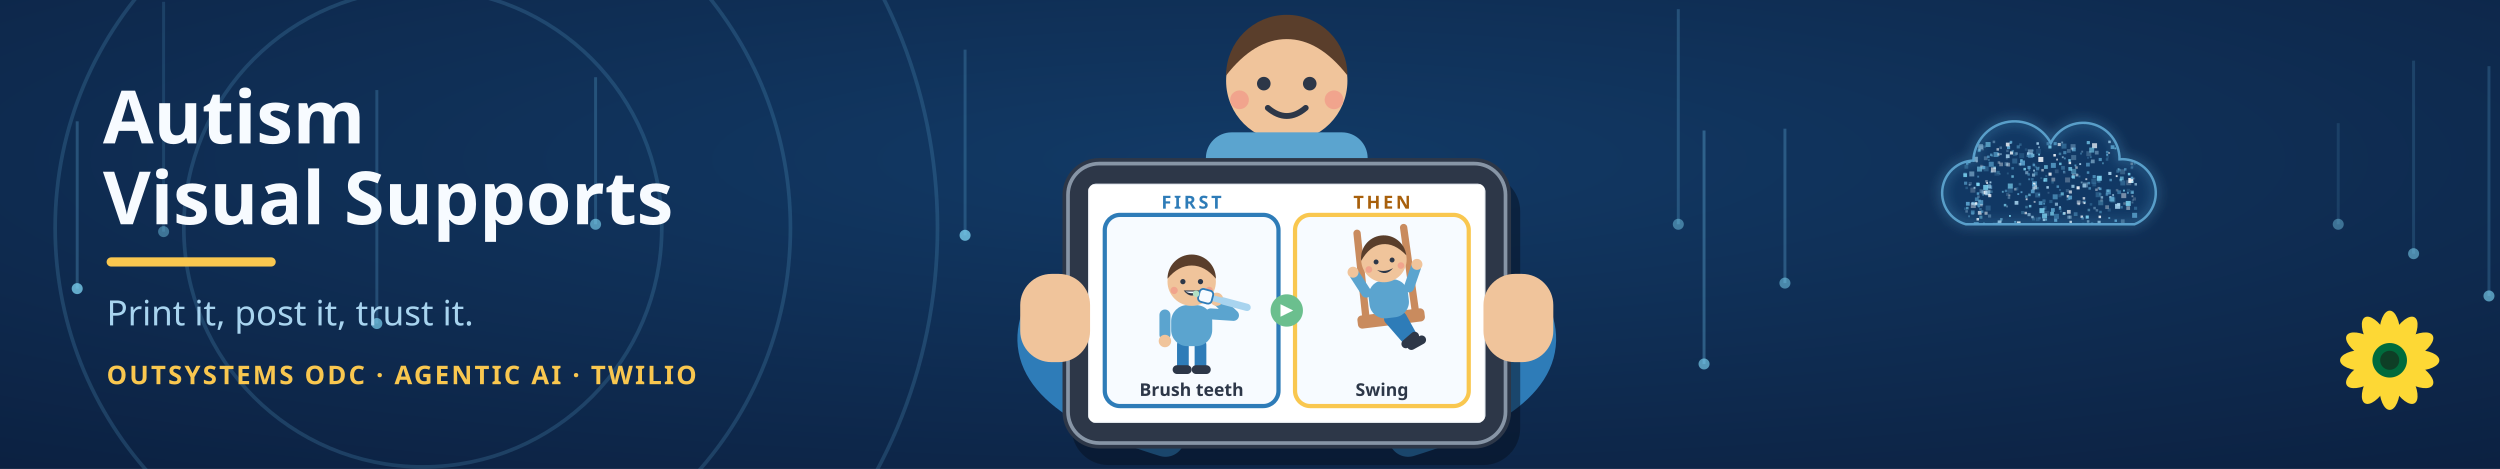
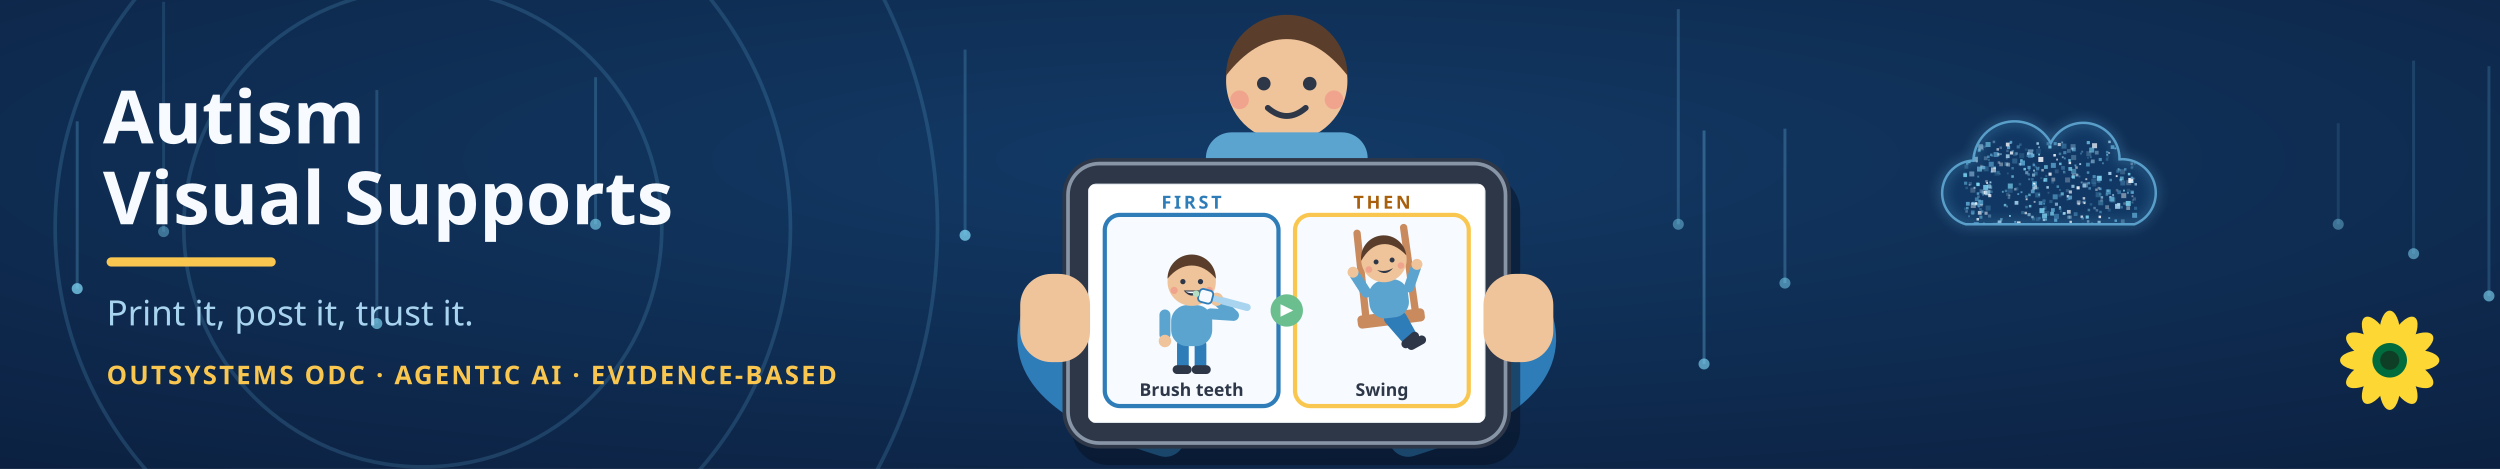
<svg xmlns="http://www.w3.org/2000/svg" width="1360" height="255" viewBox="0 0 1360 255">
  <rect width="1360" height="255" fill="#0B1E3D" />
  <defs>
    <radialGradient id="bcover-banner-cloud-smallsky" cx="50%" cy="34%" r="92%">
      <stop offset="0%" stop-color="#123A66" />
      <stop offset="100%" stop-color="#0B1E3D" />
    </radialGradient>
  </defs>
  <rect width="1360" height="255" fill="url(#bcover-banner-cloud-smallsky)" />
  <g opacity=".22" fill="none" stroke="#5BA4CF" stroke-width="2">
    <circle cx="230" cy="124" r="130" />
    <circle cx="230" cy="124" r="200" />
    <circle cx="230" cy="124" r="280" />
  </g>
  <g>
    <line x1="324" y1="42" x2="324" y2="122" stroke="#5BA4CF" stroke-width="1.6" opacity="0.29" />
    <circle cx="324" cy="122" r="3" fill="#7FD7F5" opacity="0.61" />
    <line x1="89" y1="1" x2="89" y2="126" stroke="#5BA4CF" stroke-width="1.6" opacity="0.19" />
    <circle cx="89" cy="126" r="3" fill="#7FD7F5" opacity="0.42" />
    <line x1="1354" y1="36" x2="1354" y2="161" stroke="#5BA4CF" stroke-width="1.6" opacity="0.25" />
    <circle cx="1354" cy="161" r="3" fill="#7FD7F5" opacity="0.62" />
    <line x1="205" y1="49" x2="205" y2="176" stroke="#5BA4CF" stroke-width="1.6" opacity="0.27" />
    <circle cx="205" cy="176" r="3" fill="#7FD7F5" opacity="0.67" />
    <line x1="913" y1="5" x2="913" y2="122" stroke="#5BA4CF" stroke-width="1.6" opacity="0.29" />
    <circle cx="913" cy="122" r="3" fill="#7FD7F5" opacity="0.45" />
    <line x1="42" y1="66" x2="42" y2="157" stroke="#5BA4CF" stroke-width="1.6" opacity="0.32" />
    <circle cx="42" cy="157" r="3" fill="#7FD7F5" opacity="0.74" />
    <line x1="971" y1="70" x2="971" y2="154" stroke="#5BA4CF" stroke-width="1.6" opacity="0.34" />
    <circle cx="971" cy="154" r="3" fill="#7FD7F5" opacity="0.52" />
    <line x1="1272" y1="67" x2="1272" y2="122" stroke="#5BA4CF" stroke-width="1.6" opacity="0.16" />
    <circle cx="1272" cy="122" r="3" fill="#7FD7F5" opacity="0.41" />
    <line x1="1313" y1="33" x2="1313" y2="138" stroke="#5BA4CF" stroke-width="1.6" opacity="0.20" />
    <circle cx="1313" cy="138" r="3" fill="#7FD7F5" opacity="0.55" />
    <line x1="525" y1="27" x2="525" y2="128" stroke="#5BA4CF" stroke-width="1.6" opacity="0.28" />
    <circle cx="525" cy="128" r="3" fill="#7FD7F5" opacity="0.75" />
    <line x1="927" y1="71" x2="927" y2="198" stroke="#5BA4CF" stroke-width="1.6" opacity="0.40" />
    <circle cx="927" cy="198" r="3" fill="#7FD7F5" opacity="0.64" />
  </g>
  <g transform="translate(1049,54) scale(0.34)">
    <g>
      <defs>
        <clipPath id="cloudclip">
          <path d="M60 200 A52 52 0 0 1 72 98 A66 66 0 0 1 196 70 A58 58 0 0 1 306 96 A54 54 0 0 1 330 200 Z" />
        </clipPath>
        <filter id="cloudglow" x="-30%" y="-30%" width="160%" height="160%">
          <feGaussianBlur stdDeviation="9" result="b" />
          <feMerge>
            <feMergeNode in="b" />
            <feMergeNode in="SourceGraphic" />
          </feMerge>
        </filter>
      </defs>
      <g clip-path="url(#cloudclip)">
        <path d="M60 200 A52 52 0 0 1 72 98 A66 66 0 0 1 196 70 A58 58 0 0 1 306 96 A54 54 0 0 1 330 200 Z" fill="#123A66" opacity=".85" />
        <rect x="145.4" y="86.2" width="8" height="8" fill="#5BA4CF" opacity="0.22" />
        <rect x="82.0" y="144.1" width="6" height="6" fill="#A8D4EF" opacity="0.34" />
        <rect x="175.7" y="75.4" width="3" height="3" fill="#A8D4EF" opacity="0.59" />
        <rect x="284.2" y="82.6" width="4" height="4" fill="#5BA4CF" opacity="0.65" />
        <rect x="317.6" y="143.3" width="5" height="5" fill="#5BA4CF" opacity="0.22" />
        <rect x="68.9" y="181.0" width="4" height="4" fill="#5BA4CF" opacity="0.49" />
        <rect x="88.5" y="107.3" width="8" height="8" fill="#5BA4CF" opacity="0.31" />
        <rect x="213.7" y="91.2" width="3" height="3" fill="#A8D4EF" opacity="0.59" />
        <rect x="211.8" y="148.9" width="5" height="5" fill="#7FD7F5" opacity="0.68" />
        <rect x="270.5" y="128.4" width="5" height="5" fill="#5BA4CF" opacity="0.45" />
        <rect x="275.2" y="159.7" width="4" height="4" fill="#F7FBFF" opacity="0.24" />
        <rect x="201.0" y="183.3" width="8" height="8" fill="#5BA4CF" opacity="0.51" />
        <rect x="326.5" y="81.8" width="5" height="5" fill="#F7FBFF" opacity="0.3" />
        <rect x="97.9" y="131.5" width="3" height="3" fill="#A8D4EF" opacity="0.89" />
        <rect x="267.0" y="142.8" width="4" height="4" fill="#F7FBFF" opacity="0.43" />
        <rect x="220.0" y="143.7" width="5" height="5" fill="#A8D4EF" opacity="0.23" />
        <rect x="316.7" y="129.5" width="8" height="8" fill="#F7FBFF" opacity="0.23" />
        <rect x="234.6" y="199.1" width="5" height="5" fill="#7FD7F5" opacity="0.39" />
        <rect x="300.8" y="112.5" width="5" height="5" fill="#5BA4CF" opacity="0.44" />
        <rect x="88.3" y="73.9" width="4" height="4" fill="#5BA4CF" opacity="0.28" />
        <rect x="165.8" y="188.9" width="5" height="5" fill="#7FD7F5" opacity="0.24" />
        <rect x="166.9" y="103.2" width="4" height="4" fill="#5BA4CF" opacity="0.79" />
        <rect x="132.8" y="121.6" width="4" height="4" fill="#7FD7F5" opacity="0.69" />
        <rect x="320.3" y="86.2" width="4" height="4" fill="#5BA4CF" opacity="0.29" />
        <rect x="59.3" y="177.4" width="4" height="4" fill="#A8D4EF" opacity="0.37" />
        <rect x="96.2" y="137.6" width="6" height="6" fill="#5BA4CF" opacity="0.6" />
        <rect x="246.6" y="135.1" width="6" height="6" fill="#A8D4EF" opacity="0.66" />
        <rect x="182.0" y="182.7" width="8" height="8" fill="#7FD7F5" opacity="0.77" />
        <rect x="165.9" y="118.8" width="5" height="5" fill="#A8D4EF" opacity="0.65" />
        <rect x="108.6" y="197.9" width="5" height="5" fill="#F7FBFF" opacity="0.3" />
        <rect x="221.8" y="79.7" width="6" height="6" fill="#A8D4EF" opacity="0.29" />
        <rect x="317.9" y="148.2" width="3" height="3" fill="#5BA4CF" opacity="0.83" />
        <rect x="159.8" y="151.0" width="4" height="4" fill="#7FD7F5" opacity="0.63" />
        <rect x="89.9" y="179.8" width="5" height="5" fill="#F7FBFF" opacity="0.54" />
        <rect x="79.7" y="79.7" width="4" height="4" fill="#7FD7F5" opacity="0.73" />
        <rect x="284.8" y="87.6" width="3" height="3" fill="#5BA4CF" opacity="0.33" />
        <rect x="155.8" y="158.5" width="3" height="3" fill="#F7FBFF" opacity="0.74" />
        <rect x="326.1" y="181.7" width="8" height="8" fill="#5BA4CF" opacity="0.81" />
        <rect x="157.2" y="88.4" width="4" height="4" fill="#5BA4CF" opacity="0.57" />
        <rect x="147.0" y="95.9" width="4" height="4" fill="#7FD7F5" opacity="0.78" />
        <rect x="260.2" y="96.4" width="6" height="6" fill="#A8D4EF" opacity="0.54" />
        <rect x="329.1" y="171.9" width="5" height="5" fill="#5BA4CF" opacity="0.37" />
        <rect x="320.0" y="125.9" width="8" height="8" fill="#F7FBFF" opacity="0.91" />
        <rect x="78.2" y="79.7" width="5" height="5" fill="#5BA4CF" opacity="0.33" />
        <rect x="189.2" y="198.0" width="6" height="6" fill="#7FD7F5" opacity="0.8" />
        <rect x="306.9" y="112.1" width="8" height="8" fill="#A8D4EF" opacity="0.24" />
        <rect x="307.1" y="170.8" width="4" height="4" fill="#5BA4CF" opacity="0.53" />
        <rect x="175.8" y="151.2" width="3" height="3" fill="#7FD7F5" opacity="0.77" />
        <rect x="183.8" y="165.6" width="3" height="3" fill="#5BA4CF" opacity="0.72" />
        <rect x="330.1" y="69.7" width="6" height="6" fill="#5BA4CF" opacity="0.85" />
        <rect x="224.8" y="145.8" width="5" height="5" fill="#F7FBFF" opacity="0.67" />
        <rect x="99.0" y="139.5" width="3" height="3" fill="#A8D4EF" opacity="0.19" />
        <rect x="201.3" y="191.1" width="5" height="5" fill="#5BA4CF" opacity="0.91" />
        <rect x="284.0" y="94.3" width="4" height="4" fill="#5BA4CF" opacity="0.34" />
        <rect x="122.4" y="144.6" width="4" height="4" fill="#5BA4CF" opacity="0.58" />
        <rect x="72.8" y="165.1" width="5" height="5" fill="#5BA4CF" opacity="0.67" />
        <rect x="172.1" y="189.0" width="6" height="6" fill="#5BA4CF" opacity="0.28" />
        <rect x="200.5" y="68.5" width="5" height="5" fill="#5BA4CF" opacity="0.75" />
        <rect x="57.1" y="173.1" width="4" height="4" fill="#5BA4CF" opacity="0.28" />
        <rect x="256.2" y="140.6" width="4" height="4" fill="#5BA4CF" opacity="0.68" />
        <rect x="209.3" y="171.1" width="3" height="3" fill="#A8D4EF" opacity="0.83" />
        <rect x="124.6" y="103.1" width="3" height="3" fill="#5BA4CF" opacity="0.56" />
        <rect x="63.7" y="185.8" width="3" height="3" fill="#5BA4CF" opacity="0.51" />
        <rect x="324.6" y="147.2" width="4" height="4" fill="#7FD7F5" opacity="0.69" />
        <rect x="196.3" y="174.2" width="6" height="6" fill="#5BA4CF" opacity="0.88" />
        <rect x="297.9" y="192.3" width="4" height="4" fill="#5BA4CF" opacity="0.86" />
        <rect x="287.8" y="84.4" width="3" height="3" fill="#F7FBFF" opacity="0.47" />
        <rect x="76.0" y="98.2" width="3" height="3" fill="#F7FBFF" opacity="0.34" />
        <rect x="272.4" y="186.2" width="4" height="4" fill="#F7FBFF" opacity="0.88" />
        <rect x="95.5" y="184.3" width="5" height="5" fill="#A8D4EF" opacity="0.34" />
        <rect x="165.9" y="131.3" width="8" height="8" fill="#5BA4CF" opacity="0.8" />
        <rect x="250.9" y="199.2" width="5" height="5" fill="#5BA4CF" opacity="0.43" />
        <rect x="154.4" y="78.4" width="4" height="4" fill="#5BA4CF" opacity="0.19" />
        <rect x="182.6" y="160.2" width="5" height="5" fill="#5BA4CF" opacity="0.43" />
        <rect x="137.5" y="194.7" width="3" height="3" fill="#5BA4CF" opacity="0.91" />
        <rect x="324.2" y="80.0" width="4" height="4" fill="#5BA4CF" opacity="0.38" />
        <rect x="130.6" y="83.4" width="5" height="5" fill="#F7FBFF" opacity="0.81" />
        <rect x="168.0" y="137.9" width="6" height="6" fill="#F7FBFF" opacity="0.6" />
        <rect x="80.7" y="73.7" width="8" height="8" fill="#A8D4EF" opacity="0.32" />
        <rect x="130.2" y="68.3" width="3" height="3" fill="#A8D4EF" opacity="0.77" />
        <rect x="223.9" y="95.8" width="4" height="4" fill="#7FD7F5" opacity="0.82" />
        <rect x="59.2" y="199.2" width="5" height="5" fill="#F7FBFF" opacity="0.87" />
        <rect x="227.6" y="71.8" width="8" height="8" fill="#A8D4EF" opacity="0.36" />
        <rect x="323.5" y="101.1" width="4" height="4" fill="#F7FBFF" opacity="0.33" />
        <rect x="229.5" y="137.2" width="4" height="4" fill="#5BA4CF" opacity="0.39" />
        <rect x="241.5" y="102.2" width="3" height="3" fill="#A8D4EF" opacity="0.92" />
        <rect x="60.2" y="164.2" width="6" height="6" fill="#5BA4CF" opacity="0.9" />
        <rect x="187.0" y="191.2" width="3" height="3" fill="#7FD7F5" opacity="0.67" />
        <rect x="237.2" y="139.2" width="5" height="5" fill="#F7FBFF" opacity="0.9" />
        <rect x="245.8" y="197.6" width="4" height="4" fill="#5BA4CF" opacity="0.33" />
        <rect x="167.7" y="112.6" width="3" height="3" fill="#A8D4EF" opacity="0.8" />
        <rect x="75.5" y="165.3" width="4" height="4" fill="#A8D4EF" opacity="0.5" />
        <rect x="79.3" y="178.7" width="6" height="6" fill="#F7FBFF" opacity="0.68" />
        <rect x="221.3" y="158.8" width="3" height="3" fill="#5BA4CF" opacity="0.52" />
        <rect x="130.3" y="66.5" width="4" height="4" fill="#5BA4CF" opacity="0.89" />
        <rect x="145.3" y="70.6" width="4" height="4" fill="#5BA4CF" opacity="0.34" />
        <rect x="56.3" y="117.1" width="5" height="5" fill="#5BA4CF" opacity="0.39" />
        <rect x="124.5" y="170.0" width="3" height="3" fill="#A8D4EF" opacity="0.38" />
        <rect x="95.7" y="144.6" width="5" height="5" fill="#F7FBFF" opacity="0.2" />
        <rect x="229.8" y="77.3" width="6" height="6" fill="#5BA4CF" opacity="0.81" />
        <rect x="237.5" y="161.9" width="6" height="6" fill="#F7FBFF" opacity="0.47" />
        <rect x="254.9" y="132.2" width="4" height="4" fill="#5BA4CF" opacity="0.72" />
        <rect x="68.1" y="177.9" width="6" height="6" fill="#5BA4CF" opacity="0.64" />
        <rect x="94.4" y="136.2" width="6" height="6" fill="#A8D4EF" opacity="0.6" />
        <rect x="284.1" y="144.3" width="8" height="8" fill="#5BA4CF" opacity="0.69" />
        <rect x="79.5" y="71.6" width="8" height="8" fill="#A8D4EF" opacity="0.45" />
        <rect x="159.9" y="126.5" width="3" height="3" fill="#5BA4CF" opacity="0.64" />
        <rect x="243.9" y="131.6" width="3" height="3" fill="#A8D4EF" opacity="0.52" />
        <rect x="262.5" y="133.4" width="6" height="6" fill="#5BA4CF" opacity="0.25" />
        <rect x="74.2" y="164.7" width="4" height="4" fill="#F7FBFF" opacity="0.78" />
        <rect x="120.8" y="167.4" width="4" height="4" fill="#7FD7F5" opacity="0.73" />
        <rect x="192.3" y="117.3" width="5" height="5" fill="#F7FBFF" opacity="0.85" />
        <rect x="267.7" y="148.7" width="8" height="8" fill="#5BA4CF" opacity="0.33" />
        <rect x="96.7" y="100.0" width="8" height="8" fill="#5BA4CF" opacity="0.69" />
        <rect x="212.7" y="67.7" width="3" height="3" fill="#A8D4EF" opacity="0.54" />
        <rect x="247.0" y="156.5" width="4" height="4" fill="#F7FBFF" opacity="0.7" />
        <rect x="184.2" y="128.5" width="3" height="3" fill="#5BA4CF" opacity="0.92" />
        <rect x="111.0" y="197.1" width="5" height="5" fill="#7FD7F5" opacity="0.19" />
        <rect x="77.1" y="133.9" width="5" height="5" fill="#7FD7F5" opacity="0.92" />
        <rect x="113.9" y="192.7" width="4" height="4" fill="#A8D4EF" opacity="0.24" />
        <rect x="95.1" y="136.2" width="4" height="4" fill="#5BA4CF" opacity="0.28" />
        <rect x="133.2" y="81.1" width="4" height="4" fill="#7FD7F5" opacity="0.35" />
        <rect x="164.8" y="87.3" width="5" height="5" fill="#7FD7F5" opacity="0.68" />
        <rect x="139.3" y="84.9" width="4" height="4" fill="#A8D4EF" opacity="0.46" />
        <rect x="287.9" y="66.2" width="4" height="4" fill="#A8D4EF" opacity="0.8" />
        <rect x="315.4" y="92.2" width="3" height="3" fill="#F7FBFF" opacity="0.85" />
        <rect x="125.9" y="74.7" width="5" height="5" fill="#5BA4CF" opacity="0.92" />
        <rect x="77.1" y="190.0" width="4" height="4" fill="#F7FBFF" opacity="0.81" />
        <rect x="84.1" y="177.8" width="4" height="4" fill="#5BA4CF" opacity="0.65" />
        <rect x="124.8" y="101.6" width="6" height="6" fill="#F7FBFF" opacity="0.41" />
        <rect x="272.7" y="123.3" width="3" height="3" fill="#7FD7F5" opacity="0.78" />
        <rect x="308.1" y="192.1" width="6" height="6" fill="#A8D4EF" opacity="0.33" />
        <rect x="69.7" y="164.1" width="5" height="5" fill="#5BA4CF" opacity="0.64" />
        <rect x="233.9" y="104.4" width="3" height="3" fill="#5BA4CF" opacity="0.85" />
        <rect x="91.1" y="129.3" width="4" height="4" fill="#F7FBFF" opacity="0.39" />
        <rect x="260.0" y="196.8" width="4" height="4" fill="#5BA4CF" opacity="0.48" />
        <rect x="139.0" y="140.7" width="5" height="5" fill="#5BA4CF" opacity="0.27" />
        <rect x="76.7" y="133.1" width="5" height="5" fill="#7FD7F5" opacity="0.59" />
        <rect x="306.1" y="199.5" width="5" height="5" fill="#5BA4CF" opacity="0.5" />
        <rect x="109.1" y="78.2" width="4" height="4" fill="#F7FBFF" opacity="0.59" />
        <rect x="122.0" y="100.6" width="6" height="6" fill="#A8D4EF" opacity="0.33" />
        <rect x="262.9" y="121.3" width="5" height="5" fill="#5BA4CF" opacity="0.73" />
        <rect x="160.0" y="111.3" width="3" height="3" fill="#5BA4CF" opacity="0.55" />
        <rect x="323.1" y="82.9" width="6" height="6" fill="#5BA4CF" opacity="0.57" />
        <rect x="81.6" y="186.2" width="5" height="5" fill="#7FD7F5" opacity="0.48" />
        <rect x="175.2" y="107.8" width="3" height="3" fill="#7FD7F5" opacity="0.27" />
        <rect x="251.8" y="186.0" width="5" height="5" fill="#7FD7F5" opacity="0.9" />
        <rect x="56.0" y="118.5" width="6" height="6" fill="#7FD7F5" opacity="0.81" />
        <rect x="124.6" y="80.6" width="4" height="4" fill="#A8D4EF" opacity="0.29" />
        <rect x="315.9" y="162.7" width="8" height="8" fill="#7FD7F5" opacity="0.81" />
        <rect x="79.5" y="170.1" width="3" height="3" fill="#5BA4CF" opacity="0.76" />
        <rect x="213.1" y="71.0" width="8" height="8" fill="#5BA4CF" opacity="0.4" />
        <rect x="228.9" y="136.8" width="5" height="5" fill="#A8D4EF" opacity="0.7" />
        <rect x="83.4" y="106.2" width="6" height="6" fill="#F7FBFF" opacity="0.32" />
        <rect x="117.7" y="146.5" width="3" height="3" fill="#7FD7F5" opacity="0.58" />
        <rect x="132.9" y="108.4" width="4" height="4" fill="#5BA4CF" opacity="0.53" />
        <rect x="207.0" y="69.9" width="5" height="5" fill="#F7FBFF" opacity="0.7" />
        <rect x="71.3" y="92.0" width="8" height="8" fill="#A8D4EF" opacity="0.66" />
        <rect x="127.0" y="155.4" width="4" height="4" fill="#A8D4EF" opacity="0.35" />
        <rect x="248.0" y="162.3" width="4" height="4" fill="#5BA4CF" opacity="0.69" />
        <rect x="57.9" y="105.1" width="6" height="6" fill="#7FD7F5" opacity="0.23" />
        <rect x="323.7" y="107.8" width="4" height="4" fill="#5BA4CF" opacity="0.35" />
        <rect x="129.1" y="185.2" width="3" height="3" fill="#7FD7F5" opacity="0.88" />
        <rect x="224.4" y="186.1" width="5" height="5" fill="#A8D4EF" opacity="0.49" />
        <rect x="317.9" y="85.6" width="5" height="5" fill="#A8D4EF" opacity="0.22" />
        <rect x="324.9" y="85.0" width="3" height="3" fill="#5BA4CF" opacity="0.71" />
        <rect x="164.6" y="186.4" width="4" height="4" fill="#A8D4EF" opacity="0.72" />
        <rect x="313.1" y="110.1" width="4" height="4" fill="#5BA4CF" opacity="0.66" />
        <rect x="262.0" y="70.3" width="8" height="8" fill="#F7FBFF" opacity="0.72" />
        <rect x="327.9" y="125.3" width="3" height="3" fill="#F7FBFF" opacity="0.18" />
        <rect x="78.3" y="122.3" width="3" height="3" fill="#5BA4CF" opacity="0.6" />
        <rect x="160.9" y="169.0" width="4" height="4" fill="#7FD7F5" opacity="0.79" />
        <rect x="80.2" y="160.5" width="4" height="4" fill="#7FD7F5" opacity="0.46" />
        <rect x="109.3" y="114.8" width="5" height="5" fill="#7FD7F5" opacity="0.2" />
        <rect x="124.5" y="149.8" width="5" height="5" fill="#A8D4EF" opacity="0.21" />
        <rect x="184.1" y="173.6" width="3" height="3" fill="#A8D4EF" opacity="0.37" />
        <rect x="304.0" y="111.4" width="4" height="4" fill="#5BA4CF" opacity="0.43" />
        <rect x="68.0" y="166.0" width="8" height="8" fill="#F7FBFF" opacity="0.41" />
        <rect x="138.1" y="162.7" width="6" height="6" fill="#A8D4EF" opacity="0.86" />
        <rect x="62.7" y="97.3" width="5" height="5" fill="#7FD7F5" opacity="0.71" />
        <rect x="319.3" y="117.8" width="4" height="4" fill="#7FD7F5" opacity="0.86" />
        <rect x="92.6" y="132.5" width="3" height="3" fill="#F7FBFF" opacity="0.77" />
        <rect x="283.1" y="169.6" width="6" height="6" fill="#F7FBFF" opacity="0.35" />
        <rect x="183.2" y="171.0" width="6" height="6" fill="#5BA4CF" opacity="0.24" />
        <rect x="164.1" y="87.4" width="5" height="5" fill="#A8D4EF" opacity="0.23" />
        <rect x="188.9" y="139.0" width="4" height="4" fill="#A8D4EF" opacity="0.91" />
        <rect x="328.6" y="101.5" width="3" height="3" fill="#7FD7F5" opacity="0.33" />
        <rect x="193.6" y="161.1" width="5" height="5" fill="#5BA4CF" opacity="0.31" />
        <rect x="171.0" y="149.1" width="8" height="8" fill="#5BA4CF" opacity="0.35" />
        <rect x="289.8" y="155.0" width="3" height="3" fill="#F7FBFF" opacity="0.76" />
        <rect x="137.1" y="142.0" width="4" height="4" fill="#F7FBFF" opacity="0.37" />
        <rect x="111.0" y="99.2" width="4" height="4" fill="#F7FBFF" opacity="0.35" />
        <rect x="300.0" y="143.5" width="4" height="4" fill="#F7FBFF" opacity="0.23" />
        <rect x="329.9" y="134.0" width="4" height="4" fill="#A8D4EF" opacity="0.66" />
        <rect x="236.3" y="198.8" width="3" height="3" fill="#5BA4CF" opacity="0.18" />
        <rect x="288.0" y="188.5" width="3" height="3" fill="#5BA4CF" opacity="0.83" />
        <rect x="88.9" y="91.4" width="6" height="6" fill="#A8D4EF" opacity="0.32" />
        <rect x="158.7" y="182.1" width="5" height="5" fill="#A8D4EF" opacity="0.63" />
        <rect x="85.2" y="145.9" width="6" height="6" fill="#A8D4EF" opacity="0.44" />
        <rect x="157.8" y="84.9" width="4" height="4" fill="#A8D4EF" opacity="0.92" />
        <rect x="221.4" y="153.3" width="4" height="4" fill="#F7FBFF" opacity="0.78" />
        <rect x="168.9" y="115.8" width="6" height="6" fill="#5BA4CF" opacity="0.41" />
        <rect x="64.7" y="132.4" width="5" height="5" fill="#A8D4EF" opacity="0.23" />
        <rect x="275.7" y="155.0" width="4" height="4" fill="#A8D4EF" opacity="0.65" />
        <rect x="236.2" y="119.3" width="4" height="4" fill="#F7FBFF" opacity="0.48" />
        <rect x="240.3" y="122.0" width="3" height="3" fill="#5BA4CF" opacity="0.41" />
        <rect x="299.9" y="121.5" width="3" height="3" fill="#F7FBFF" opacity="0.82" />
        <rect x="233.9" y="118.4" width="5" height="5" fill="#A8D4EF" opacity="0.33" />
        <rect x="175.8" y="87.0" width="3" height="3" fill="#7FD7F5" opacity="0.79" />
        <rect x="215.5" y="114.9" width="4" height="4" fill="#A8D4EF" opacity="0.28" />
        <rect x="208.2" y="151.8" width="5" height="5" fill="#5BA4CF" opacity="0.25" />
        <rect x="311.9" y="164.8" width="4" height="4" fill="#F7FBFF" opacity="0.29" />
        <rect x="100.7" y="89.0" width="3" height="3" fill="#7FD7F5" opacity="0.26" />
        <rect x="264.0" y="172.1" width="4" height="4" fill="#A8D4EF" opacity="0.4" />
        <rect x="325.3" y="130.7" width="3" height="3" fill="#7FD7F5" opacity="0.63" />
        <rect x="79.8" y="161.4" width="8" height="8" fill="#5BA4CF" opacity="0.79" />
        <rect x="232.7" y="180.8" width="6" height="6" fill="#5BA4CF" opacity="0.48" />
        <rect x="284.9" y="90.5" width="4" height="4" fill="#5BA4CF" opacity="0.21" />
        <rect x="99.2" y="114.1" width="4" height="4" fill="#5BA4CF" opacity="0.36" />
        <rect x="67.3" y="141.4" width="8" height="8" fill="#F7FBFF" opacity="0.21" />
        <rect x="88.5" y="146.3" width="6" height="6" fill="#F7FBFF" opacity="0.81" />
        <rect x="235.1" y="107.3" width="4" height="4" fill="#F7FBFF" opacity="0.5" />
        <rect x="179.3" y="124.7" width="3" height="3" fill="#7FD7F5" opacity="0.18" />
        <rect x="184.4" y="125.9" width="6" height="6" fill="#7FD7F5" opacity="0.76" />
        <rect x="286.9" y="174.6" width="5" height="5" fill="#5BA4CF" opacity="0.26" />
        <rect x="155.0" y="115.0" width="5" height="5" fill="#A8D4EF" opacity="0.55" />
        <rect x="67.2" y="83.5" width="8" height="8" fill="#5BA4CF" opacity="0.41" />
        <rect x="78.1" y="166.8" width="5" height="5" fill="#5BA4CF" opacity="0.66" />
        <rect x="63.1" y="74.9" width="6" height="6" fill="#A8D4EF" opacity="0.72" />
        <rect x="109.5" y="197.6" width="5" height="5" fill="#5BA4CF" opacity="0.39" />
        <rect x="245.4" y="162.6" width="4" height="4" fill="#F7FBFF" opacity="0.23" />
        <rect x="224.5" y="99.8" width="4" height="4" fill="#F7FBFF" opacity="0.84" />
        <rect x="305.8" y="127.2" width="4" height="4" fill="#7FD7F5" opacity="0.55" />
        <rect x="113.5" y="101.2" width="6" height="6" fill="#F7FBFF" opacity="0.36" />
        <rect x="66.2" y="90.4" width="4" height="4" fill="#F7FBFF" opacity="0.65" />
        <rect x="243.6" y="186.0" width="4" height="4" fill="#F7FBFF" opacity="0.77" />
        <rect x="87.8" y="137.1" width="8" height="8" fill="#7FD7F5" opacity="0.82" />
        <rect x="209.2" y="143.7" width="3" height="3" fill="#5BA4CF" opacity="0.37" />
        <rect x="229.8" y="118.8" width="4" height="4" fill="#F7FBFF" opacity="0.38" />
        <rect x="215.4" y="114.3" width="3" height="3" fill="#5BA4CF" opacity="0.51" />
        <rect x="225.8" y="194.4" width="4" height="4" fill="#F7FBFF" opacity="0.79" />
        <rect x="141.6" y="195.4" width="6" height="6" fill="#F7FBFF" opacity="0.87" />
        <rect x="258.3" y="166.1" width="4" height="4" fill="#5BA4CF" opacity="0.29" />
        <rect x="228.7" y="122.0" width="4" height="4" fill="#5BA4CF" opacity="0.84" />
        <rect x="190.8" y="148.1" width="3" height="3" fill="#A8D4EF" opacity="0.2" />
        <rect x="212.5" y="106.7" width="6" height="6" fill="#5BA4CF" opacity="0.44" />
        <rect x="170.1" y="106.4" width="4" height="4" fill="#5BA4CF" opacity="0.33" />
        <rect x="284.7" y="87.3" width="3" height="3" fill="#5BA4CF" opacity="0.87" />
        <rect x="251.3" y="126.4" width="3" height="3" fill="#F7FBFF" opacity="0.65" />
        <rect x="166.9" y="101.4" width="3" height="3" fill="#5BA4CF" opacity="0.22" />
        <rect x="302.4" y="145.7" width="6" height="6" fill="#5BA4CF" opacity="0.51" />
        <rect x="258.5" y="99.3" width="3" height="3" fill="#5BA4CF" opacity="0.21" />
        <rect x="63.0" y="90.9" width="4" height="4" fill="#A8D4EF" opacity="0.22" />
        <rect x="59.4" y="139.8" width="4" height="4" fill="#5BA4CF" opacity="0.29" />
        <rect x="199.0" y="152.1" width="8" height="8" fill="#5BA4CF" opacity="0.65" />
        <rect x="104.2" y="107.5" width="4" height="4" fill="#7FD7F5" opacity="0.64" />
        <rect x="253.5" y="66.9" width="5" height="5" fill="#7FD7F5" opacity="0.73" />
        <rect x="78.2" y="153.8" width="4" height="4" fill="#A8D4EF" opacity="0.35" />
        <rect x="128.2" y="152.3" width="3" height="3" fill="#F7FBFF" opacity="0.43" />
        <rect x="252.4" y="101.6" width="6" height="6" fill="#5BA4CF" opacity="0.68" />
        <rect x="324.2" y="105.6" width="4" height="4" fill="#5BA4CF" opacity="0.24" />
        <rect x="60.2" y="100.9" width="4" height="4" fill="#5BA4CF" opacity="0.8" />
        <rect x="316.7" y="166.0" width="4" height="4" fill="#7FD7F5" opacity="0.32" />
        <rect x="146.7" y="98.0" width="8" height="8" fill="#5BA4CF" opacity="0.86" />
        <rect x="185.6" y="178.5" width="8" height="8" fill="#A8D4EF" opacity="0.18" />
        <rect x="176.7" y="163.1" width="6" height="6" fill="#5BA4CF" opacity="0.83" />
        <rect x="164.1" y="144.4" width="6" height="6" fill="#5BA4CF" opacity="0.85" />
        <rect x="65.1" y="81.0" width="6" height="6" fill="#F7FBFF" opacity="0.87" />
        <rect x="325.8" y="159.9" width="3" height="3" fill="#A8D4EF" opacity="0.21" />
        <rect x="248.4" y="164.7" width="3" height="3" fill="#F7FBFF" opacity="0.81" />
        <rect x="111.0" y="193.9" width="6" height="6" fill="#A8D4EF" opacity="0.84" />
        <rect x="298.8" y="167.3" width="8" height="8" fill="#A8D4EF" opacity="0.88" />
        <rect x="124.1" y="93.2" width="3" height="3" fill="#A8D4EF" opacity="0.21" />
        <rect x="283.7" y="150.6" width="4" height="4" fill="#5BA4CF" opacity="0.53" />
        <rect x="83.0" y="167.5" width="4" height="4" fill="#F7FBFF" opacity="0.4" />
        <rect x="173.0" y="68.8" width="4" height="4" fill="#A8D4EF" opacity="0.87" />
        <rect x="253.6" y="115.3" width="4" height="4" fill="#5BA4CF" opacity="0.75" />
        <rect x="195.0" y="180.1" width="6" height="6" fill="#7FD7F5" opacity="0.73" />
        <rect x="64.6" y="135.5" width="3" height="3" fill="#A8D4EF" opacity="0.44" />
        <rect x="204.5" y="95.0" width="3" height="3" fill="#F7FBFF" opacity="0.61" />
        <rect x="103.0" y="66.2" width="4" height="4" fill="#A8D4EF" opacity="0.39" />
        <rect x="57.2" y="131.8" width="5" height="5" fill="#5BA4CF" opacity="0.69" />
        <rect x="322.9" y="145.4" width="6" height="6" fill="#5BA4CF" opacity="0.37" />
        <rect x="134.3" y="94.8" width="8" height="8" fill="#5BA4CF" opacity="0.35" />
        <rect x="86.3" y="151.3" width="3" height="3" fill="#5BA4CF" opacity="0.54" />
        <rect x="273.2" y="150.1" width="4" height="4" fill="#7FD7F5" opacity="0.25" />
        <rect x="302.1" y="165.9" width="5" height="5" fill="#A8D4EF" opacity="0.84" />
        <rect x="158.7" y="106.6" width="5" height="5" fill="#5BA4CF" opacity="0.85" />
        <rect x="103.2" y="197.6" width="8" height="8" fill="#7FD7F5" opacity="0.35" />
        <rect x="91.0" y="145.6" width="8" height="8" fill="#A8D4EF" opacity="0.74" />
        <rect x="152.2" y="109.8" width="4" height="4" fill="#7FD7F5" opacity="0.82" />
        <rect x="238.7" y="165.4" width="4" height="4" fill="#F7FBFF" opacity="0.52" />
        <rect x="215.9" y="82.9" width="5" height="5" fill="#5BA4CF" opacity="0.66" />
        <rect x="196.1" y="101.8" width="8" height="8" fill="#5BA4CF" opacity="0.79" />
        <rect x="98.7" y="86.9" width="4" height="4" fill="#5BA4CF" opacity="0.72" />
        <rect x="200.1" y="87.6" width="4" height="4" fill="#F7FBFF" opacity="0.89" />
        <rect x="325.1" y="163.7" width="3" height="3" fill="#A8D4EF" opacity="0.3" />
        <rect x="109.9" y="86.2" width="4" height="4" fill="#F7FBFF" opacity="0.77" />
        <rect x="176.0" y="92.3" width="8" height="8" fill="#F7FBFF" opacity="0.85" />
        <rect x="113.0" y="118.0" width="3" height="3" fill="#7FD7F5" opacity="0.19" />
        <rect x="247.4" y="133.1" width="8" height="8" fill="#A8D4EF" opacity="0.4" />
        <rect x="95.1" y="146.9" width="5" height="5" fill="#5BA4CF" opacity="0.18" />
        <rect x="306.6" y="123.6" width="6" height="6" fill="#7FD7F5" opacity="0.61" />
        <rect x="289.5" y="155.5" width="8" height="8" fill="#5BA4CF" opacity="0.83" />
        <rect x="291.3" y="157.1" width="8" height="8" fill="#7FD7F5" opacity="0.27" />
        <rect x="142.4" y="150.2" width="3" height="3" fill="#5BA4CF" opacity="0.84" />
        <rect x="271.9" y="161.6" width="8" height="8" fill="#7FD7F5" opacity="0.3" />
        <rect x="189.2" y="68.6" width="5" height="5" fill="#5BA4CF" opacity="0.56" />
        <rect x="302.9" y="110.0" width="3" height="3" fill="#7FD7F5" opacity="0.47" />
        <rect x="306.7" y="80.3" width="4" height="4" fill="#5BA4CF" opacity="0.58" />
        <rect x="253.7" y="193.5" width="4" height="4" fill="#A8D4EF" opacity="0.56" />
        <rect x="289.8" y="127.2" width="4" height="4" fill="#5BA4CF" opacity="0.71" />
        <rect x="60.4" y="172.2" width="4" height="4" fill="#7FD7F5" opacity="0.57" />
        <rect x="260.8" y="127.2" width="8" height="8" fill="#5BA4CF" opacity="0.32" />
        <rect x="266.5" y="82.4" width="6" height="6" fill="#A8D4EF" opacity="0.44" />
        <rect x="125.7" y="117.2" width="3" height="3" fill="#7FD7F5" opacity="0.19" />
        <rect x="308.7" y="150.2" width="8" height="8" fill="#F7FBFF" opacity="0.44" />
        <rect x="86.2" y="106.7" width="5" height="5" fill="#5BA4CF" opacity="0.88" />
        <rect x="324.1" y="199.2" width="5" height="5" fill="#5BA4CF" opacity="0.52" />
        <rect x="91.7" y="170.1" width="8" height="8" fill="#5BA4CF" opacity="0.32" />
        <rect x="254.9" y="175.2" width="4" height="4" fill="#7FD7F5" opacity="0.44" />
        <rect x="185.2" y="105.4" width="6" height="6" fill="#7FD7F5" opacity="0.66" />
        <rect x="153.9" y="180.0" width="4" height="4" fill="#F7FBFF" opacity="0.7" />
        <rect x="327.3" y="157.0" width="5" height="5" fill="#F7FBFF" opacity="0.18" />
        <rect x="154.8" y="153.7" width="4" height="4" fill="#7FD7F5" opacity="0.53" />
        <rect x="228.0" y="77.4" width="4" height="4" fill="#F7FBFF" opacity="0.29" />
        <rect x="291.8" y="73.6" width="6" height="6" fill="#5BA4CF" opacity="0.85" />
        <rect x="202.5" y="112.3" width="6" height="6" fill="#A8D4EF" opacity="0.19" />
        <rect x="113.9" y="75.6" width="4" height="4" fill="#A8D4EF" opacity="0.37" />
        <rect x="215.7" y="180.5" width="4" height="4" fill="#F7FBFF" opacity="0.75" />
        <rect x="272.6" y="93.9" width="5" height="5" fill="#5BA4CF" opacity="0.77" />
        <rect x="224.2" y="158.2" width="3" height="3" fill="#5BA4CF" opacity="0.67" />
        <rect x="273.5" y="178.4" width="4" height="4" fill="#5BA4CF" opacity="0.55" />
        <rect x="202.5" y="165.4" width="5" height="5" fill="#A8D4EF" opacity="0.68" />
        <rect x="209.2" y="101.4" width="4" height="4" fill="#7FD7F5" opacity="0.79" />
        <rect x="192.1" y="73.8" width="5" height="5" fill="#7FD7F5" opacity="0.85" />
        <rect x="124.1" y="88.1" width="6" height="6" fill="#A8D4EF" opacity="0.82" />
        <rect x="100.3" y="109.0" width="8" height="8" fill="#F7FBFF" opacity="0.6" />
        <rect x="288.0" y="116.2" width="5" height="5" fill="#A8D4EF" opacity="0.92" />
        <rect x="105.8" y="114.3" width="8" height="8" fill="#5BA4CF" opacity="0.2" />
        <rect x="68.7" y="164.7" width="4" height="4" fill="#A8D4EF" opacity="0.78" />
        <rect x="196.9" y="130.9" width="4" height="4" fill="#7FD7F5" opacity="0.21" />
        <rect x="228.6" y="111.4" width="8" height="8" fill="#7FD7F5" opacity="0.45" />
        <rect x="270.9" y="140.3" width="4" height="4" fill="#F7FBFF" opacity="0.39" />
        <rect x="172.6" y="140.2" width="4" height="4" fill="#7FD7F5" opacity="0.4" />
        <rect x="167.4" y="133.5" width="4" height="4" fill="#F7FBFF" opacity="0.83" />
        <rect x="325.1" y="153.7" width="3" height="3" fill="#F7FBFF" opacity="0.42" />
        <rect x="252.8" y="83.1" width="8" height="8" fill="#A8D4EF" opacity="0.24" />
        <rect x="166.1" y="140.3" width="5" height="5" fill="#A8D4EF" opacity="0.58" />
        <rect x="166.0" y="80.5" width="3" height="3" fill="#7FD7F5" opacity="0.32" />
        <rect x="224.0" y="154.2" width="6" height="6" fill="#5BA4CF" opacity="0.85" />
        <rect x="159.8" y="85.7" width="8" height="8" fill="#5BA4CF" opacity="0.7" />
        <rect x="297.9" y="77.1" width="3" height="3" fill="#7FD7F5" opacity="0.67" />
        <rect x="228.6" y="89.3" width="8" height="8" fill="#A8D4EF" opacity="0.31" />
        <rect x="172.4" y="79.5" width="8" height="8" fill="#5BA4CF" opacity="0.19" />
        <rect x="273.1" y="141.3" width="4" height="4" fill="#5BA4CF" opacity="0.82" />
        <rect x="172.4" y="108.7" width="5" height="5" fill="#5BA4CF" opacity="0.6" />
        <rect x="313.7" y="73.3" width="6" height="6" fill="#A8D4EF" opacity="0.57" />
        <rect x="269.6" y="122.4" width="8" height="8" fill="#7FD7F5" opacity="0.86" />
        <rect x="74.6" y="157.1" width="6" height="6" fill="#5BA4CF" opacity="0.62" />
        <rect x="187.2" y="121.3" width="3" height="3" fill="#7FD7F5" opacity="0.24" />
        <rect x="114.6" y="86.3" width="3" height="3" fill="#A8D4EF" opacity="0.5" />
        <rect x="244.7" y="82.3" width="3" height="3" fill="#A8D4EF" opacity="0.34" />
        <rect x="91.6" y="68.4" width="8" height="8" fill="#7FD7F5" opacity="0.6" />
        <rect x="258.5" y="91.1" width="3" height="3" fill="#5BA4CF" opacity="0.45" />
        <rect x="257.4" y="77.3" width="8" height="8" fill="#7FD7F5" opacity="0.59" />
        <rect x="183.1" y="190.9" width="4" height="4" fill="#A8D4EF" opacity="0.86" />
        <rect x="253.9" y="67.5" width="3" height="3" fill="#5BA4CF" opacity="0.83" />
        <rect x="78.0" y="107.7" width="8" height="8" fill="#7FD7F5" opacity="0.62" />
        <rect x="224.1" y="108.4" width="6" height="6" fill="#7FD7F5" opacity="0.72" />
        <rect x="242.8" y="85.4" width="3" height="3" fill="#5BA4CF" opacity="0.45" />
        <rect x="229.8" y="122.0" width="5" height="5" fill="#7FD7F5" opacity="0.76" />
        <rect x="316.8" y="171.1" width="6" height="6" fill="#F7FBFF" opacity="0.43" />
        <rect x="72.7" y="196.5" width="8" height="8" fill="#5BA4CF" opacity="0.77" />
        <rect x="147.6" y="147.2" width="3" height="3" fill="#5BA4CF" opacity="0.8" />
        <rect x="285.8" y="144.3" width="4" height="4" fill="#7FD7F5" opacity="0.46" />
        <rect x="222.1" y="186.1" width="5" height="5" fill="#A8D4EF" opacity="0.39" />
        <rect x="144.7" y="101.9" width="4" height="4" fill="#A8D4EF" opacity="0.61" />
        <rect x="135.6" y="84.8" width="6" height="6" fill="#5BA4CF" opacity="0.29" />
        <rect x="245.0" y="188.4" width="4" height="4" fill="#5BA4CF" opacity="0.58" />
        <rect x="208.8" y="172.9" width="4" height="4" fill="#5BA4CF" opacity="0.76" />
        <rect x="141.4" y="73.7" width="5" height="5" fill="#5BA4CF" opacity="0.52" />
        <rect x="311.6" y="144.6" width="3" height="3" fill="#7FD7F5" opacity="0.77" />
        <rect x="205.2" y="137.8" width="4" height="4" fill="#5BA4CF" opacity="0.75" />
        <rect x="165.9" y="135.8" width="4" height="4" fill="#5BA4CF" opacity="0.83" />
        <rect x="144.6" y="133.8" width="4" height="4" fill="#5BA4CF" opacity="0.32" />
        <rect x="81.4" y="174.0" width="4" height="4" fill="#5BA4CF" opacity="0.45" />
        <rect x="155.1" y="170.5" width="4" height="4" fill="#7FD7F5" opacity="0.36" />
        <rect x="159.2" y="80.2" width="8" height="8" fill="#A8D4EF" opacity="0.52" />
        <rect x="99.1" y="146.0" width="4" height="4" fill="#5BA4CF" opacity="0.39" />
        <rect x="61.7" y="70.5" width="6" height="6" fill="#5BA4CF" opacity="0.54" />
        <rect x="114.9" y="190.0" width="4" height="4" fill="#7FD7F5" opacity="0.5" />
        <rect x="267.8" y="175.7" width="4" height="4" fill="#A8D4EF" opacity="0.37" />
        <rect x="149.5" y="199.3" width="5" height="5" fill="#A8D4EF" opacity="0.24" />
        <rect x="65.6" y="115.5" width="8" height="8" fill="#A8D4EF" opacity="0.52" />
        <rect x="294.2" y="151.7" width="3" height="3" fill="#A8D4EF" opacity="0.7" />
        <rect x="127.0" y="141.6" width="8" height="8" fill="#5BA4CF" opacity="0.25" />
        <rect x="164.5" y="126.1" width="4" height="4" fill="#5BA4CF" opacity="0.45" />
        <rect x="329.7" y="95.7" width="3" height="3" fill="#F7FBFF" opacity="0.88" />
        <rect x="72.4" y="140.1" width="3" height="3" fill="#A8D4EF" opacity="0.8" />
        <rect x="127.2" y="134.8" width="8" height="8" fill="#7FD7F5" opacity="0.66" />
        <rect x="71.4" y="85.4" width="3" height="3" fill="#F7FBFF" opacity="0.88" />
        <rect x="218.8" y="125.1" width="8" height="8" fill="#F7FBFF" opacity="0.26" />
        <rect x="158.6" y="118.3" width="4" height="4" fill="#5BA4CF" opacity="0.54" />
        <rect x="177.8" y="174.2" width="8" height="8" fill="#7FD7F5" opacity="0.84" />
        <rect x="254.0" y="92.1" width="3" height="3" fill="#5BA4CF" opacity="0.3" />
        <rect x="77.5" y="148.9" width="4" height="4" fill="#5BA4CF" opacity="0.84" />
        <rect x="270.8" y="194.4" width="5" height="5" fill="#A8D4EF" opacity="0.8" />
        <rect x="180.8" y="111.5" width="4" height="4" fill="#F7FBFF" opacity="0.53" />
        <rect x="95.4" y="95.7" width="3" height="3" fill="#7FD7F5" opacity="0.31" />
        <rect x="208.7" y="85.4" width="4" height="4" fill="#7FD7F5" opacity="0.38" />
        <rect x="124.1" y="69.4" width="6" height="6" fill="#F7FBFF" opacity="0.8" />
        <rect x="277.9" y="100.9" width="3" height="3" fill="#7FD7F5" opacity="0.42" />
        <rect x="87.5" y="197.1" width="3" height="3" fill="#5BA4CF" opacity="0.65" />
        <rect x="210.5" y="177.9" width="3" height="3" fill="#5BA4CF" opacity="0.37" />
        <rect x="323.9" y="123.9" width="4" height="4" fill="#5BA4CF" opacity="0.92" />
        <rect x="82.9" y="104.8" width="4" height="4" fill="#F7FBFF" opacity="0.22" />
        <rect x="95.8" y="151.7" width="5" height="5" fill="#F7FBFF" opacity="0.78" />
        <rect x="197.0" y="125.4" width="6" height="6" fill="#F7FBFF" opacity="0.39" />
        <rect x="176.1" y="188.2" width="4" height="4" fill="#5BA4CF" opacity="0.38" />
        <rect x="94.1" y="90.1" width="4" height="4" fill="#5BA4CF" opacity="0.71" />
        <rect x="221.8" y="177.1" width="6" height="6" fill="#F7FBFF" opacity="0.72" />
        <rect x="104.4" y="84.4" width="8" height="8" fill="#5BA4CF" opacity="0.7" />
        <rect x="216.9" y="93.1" width="3" height="3" fill="#5BA4CF" opacity="0.69" />
        <rect x="168.6" y="162.7" width="3" height="3" fill="#F7FBFF" opacity="0.56" />
        <rect x="148.5" y="178.8" width="5" height="5" fill="#7FD7F5" opacity="0.25" />
        <rect x="307.2" y="129.9" width="8" height="8" fill="#5BA4CF" opacity="0.38" />
        <rect x="211.4" y="198.1" width="3" height="3" fill="#F7FBFF" opacity="0.3" />
        <rect x="214.7" y="181.0" width="4" height="4" fill="#7FD7F5" opacity="0.56" />
        <rect x="323.4" y="75.6" width="4" height="4" fill="#F7FBFF" opacity="0.71" />
      </g>
      <path d="M60 200 A52 52 0 0 1 72 98 A66 66 0 0 1 196 70 A58 58 0 0 1 306 96 A54 54 0 0 1 330 200 Z" fill="none" stroke="#5BA4CF" stroke-width="4" filter="url(#cloudglow)" opacity=".95" />
    </g>
  </g>
  <text x="56" y="78" font-family="'Trebuchet MS','Segoe UI',Verdana,sans-serif" font-size="40" font-weight="700" fill="#F7FBFF">Autism</text>
  <text x="56" y="122" font-family="'Trebuchet MS','Segoe UI',Verdana,sans-serif" font-size="40" font-weight="700" fill="#F7FBFF">Visual Supports</text>
  <rect x="58" y="140" width="92" height="5" rx="2.5" fill="#F9C74F" />
  <text x="58" y="177" font-family="'Trebuchet MS','Segoe UI',Verdana,sans-serif" font-size="19" fill="#A8D4EF">Print it, post it, trust it.</text>
-   <text x="58" y="209" font-family="'Trebuchet MS','Segoe UI',Verdana,sans-serif" font-size="14" font-weight="700" fill="#F9C74F" letter-spacing="1.2">OUTSYSTEMS ODC · AGENTIC AI · TWILIO</text>
+   <text x="58" y="209" font-family="'Trebuchet MS','Segoe UI',Verdana,sans-serif" font-size="14" font-weight="700" fill="#F9C74F" letter-spacing="1.2">OUTSYSTEMS ODC · AGENTIC AI · EVIDENCE-BASED</text>
  <g>
    <circle cx="700.0" cy="44" r="33" fill="#F0C49B" />
    <path d="M667.0 41.067 A33 33 0 0 1 733.0 41.067 Q717.6 21.267 700.0 21.267 Q682.4 21.267 667.0 41.067 Z" fill="#5A3E2B" />
    <circle cx="687.5" cy="45.5" r="3.7" fill="#2D3748" />
    <circle cx="712.5" cy="45.5" r="3.7" fill="#2D3748" />
    <path d="M689.7 58.7 Q700.0 67.5 710.3 58.7" stroke="#2D3748" stroke-width="3.2" fill="none" stroke-linecap="round" />
    <circle cx="674.3" cy="54.3" r="5.1" fill="#F28B82" opacity=".55" />
    <circle cx="725.7" cy="54.3" r="5.1" fill="#F28B82" opacity=".55" />
  </g>
  <rect x="656" y="72" width="88" height="34" rx="14" fill="#5BA4CF" />
  <path d="M634 238 Q552 213 566 173" stroke="#2E7CB8" stroke-width="21" fill="none" stroke-linecap="round" />
  <path d="M766 238 Q848 213 834 173" stroke="#2E7CB8" stroke-width="21" fill="none" stroke-linecap="round" />
  <g>
    <rect x="583.0" y="95.0" width="244.0" height="158.0" rx="20" fill="#06101F" opacity=".5" />
    <rect x="578.0" y="86.0" width="244.0" height="158.0" rx="20" fill="#2D3748" />
    <rect x="581.0" y="89.0" width="238.0" height="152.0" rx="17" fill="none" stroke="#8795A6" stroke-width="2" />
    <defs>
      <clipPath id="scr45085">
        <rect width="216.0" height="130.0" rx="4" />
      </clipPath>
    </defs>
    <g transform="translate(592.0,100.0)">
      <g clip-path="url(#scr45085)">
        <g>
          <rect width="216.0" height="130.0" fill="#FFFFFF" />
          <text x="56.2" y="13.5" font-family="'Trebuchet MS','Segoe UI',Verdana,sans-serif" font-size="9.8" font-weight="700" fill="#2E7CB8" text-anchor="middle" letter-spacing="1.5">FIRST</text>
          <text x="159.8" y="13.5" font-family="'Trebuchet MS','Segoe UI',Verdana,sans-serif" font-size="9.8" font-weight="700" fill="#A8600C" text-anchor="middle" letter-spacing="1.5">THEN</text>
          <rect x="9.0" y="16.9" width="94.5" height="104.0" rx="8.3" fill="#F7FBFF" stroke="#2E7CB8" stroke-width="2.3" />
          <g transform="translate(16.4,24.5) scale(0.3988)">
            <g>
              <rect x="80" y="150" width="16" height="44" rx="8" fill="#2E7CB8" />
              <rect x="104" y="150" width="16" height="44" rx="8" fill="#2E7CB8" />
              <rect x="74" y="186" width="26" height="12" rx="6" fill="#2D3748" />
              <rect x="100" y="186" width="26" height="12" rx="6" fill="#2D3748" />
              <rect x="72" y="104" width="56" height="56" rx="22" fill="#5BA4CF" />
              <rect x="56" y="110" width="15" height="42" rx="7.5" fill="#5BA4CF" />
              <circle cx="63.5" cy="153" r="8.5" fill="#F0C49B" />
              <circle cx="100" cy="72" r="33" fill="#F0C49B" />
              <path d="M67 68 A33 33 0 0 1 133 68 Q118 50 100 50 Q82 50 67 68 Z" fill="#5A3E2B" />
              <circle cx="88" cy="72" r="3.6" fill="#2D3748" />
              <circle cx="112" cy="72" r="3.6" fill="#2D3748" />
              <circle cx="76" cy="84" r="5" fill="#F28B82" opacity=".55" />
              <circle cx="124" cy="84" r="5" fill="#F28B82" opacity=".55" />
              <path d="M89 84 Q100 98 111 84 Z" fill="#2D3748" />
              <path d="M91.5 85.5 Q100 90 108.5 85.5 Z" fill="#F7FBFF" />
              <path d="M126 116 L157 118 L134 96" stroke="#5BA4CF" stroke-width="15" fill="none" stroke-linecap="round" stroke-linejoin="round" />
              <circle cx="134" cy="96" r="9" fill="#F0C49B" />
              <g transform="translate(134,96) rotate(-75)">
                <rect x="-5" y="4" width="10" height="44" rx="5" fill="#A8D4EF" />
                <rect x="-4" y="-7" width="8" height="13" fill="#A8D4EF" />
                <rect x="-9" y="-25" width="18" height="19" rx="5" fill="#F7FBFF" stroke="#2E7CB8" stroke-width="2.5" />
                <circle cx="0" cy="-29" r="4.5" fill="#B2DFC4" />
              </g>
            </g>
          </g>
          <text x="56.2" y="115.4" font-family="'Trebuchet MS','Segoe UI',Verdana,sans-serif" font-size="9.6" font-weight="700" fill="#2D3748" text-anchor="middle">Brush teeth</text>
          <rect x="112.5" y="16.9" width="94.5" height="104.0" rx="8.3" fill="#F7FBFF" stroke="#F9C74F" stroke-width="2.3" />
          <g transform="translate(119.9,24.5) scale(0.3988)">
            <g transform="rotate(-7 100 20)">
              <path d="M68 2 L66 116" stroke="#C98B5E" stroke-width="10.0" stroke-linecap="round" fill="none" />
              <path d="M132 2 L134 116" stroke="#C98B5E" stroke-width="10.0" stroke-linecap="round" fill="none" />
              <rect x="54" y="114" width="92" height="18.0" rx="6" fill="#C98B5E" />
              <g transform="rotate(-22 112 120)">
                <rect x="104" y="116" width="16" height="50" rx="8" fill="#2E7CB8" />
                <rect x="100" y="158" width="28" height="12" rx="6" fill="#2D3748" />
              </g>
              <g transform="rotate(-34 96 120)">
                <rect x="88" y="116" width="16" height="50" rx="8" fill="#2E7CB8" />
                <rect x="84" y="158" width="28" height="12" rx="6" fill="#2D3748" />
              </g>
              <rect x="73" y="70" width="54" height="52" rx="21" fill="#5BA4CF" />
              <g transform="rotate(-26 80 78)">
                <rect x="62" y="44" width="14" height="42" rx="7" fill="#5BA4CF" />
                <circle cx="69" cy="46" r="7.5" fill="#F0C49B" />
              </g>
              <g transform="rotate(26 120 78)">
                <rect x="124" y="44" width="14" height="42" rx="7" fill="#5BA4CF" />
                <circle cx="131" cy="46" r="7.5" fill="#F0C49B" />
              </g>
              <circle cx="100" cy="42" r="31" fill="#F0C49B" />
              <path d="M69 40 A31 31 0 0 1 131 40 Q117 21 100 21 Q83 21 69 40 Z" fill="#5A3E2B" />
              <circle cx="89" cy="44" r="3.4" fill="#2D3748" />
              <circle cx="111" cy="44" r="3.4" fill="#2D3748" />
              <path d="M89 55 Q100 66 111 55 Q100 60 89 55 Z" fill="#2D3748" />
              <circle cx="78" cy="53" r="4.6" fill="#F28B82" opacity=".55" />
              <circle cx="122" cy="53" r="4.6" fill="#F28B82" opacity=".55" />
            </g>
          </g>
          <text x="159.8" y="115.4" font-family="'Trebuchet MS','Segoe UI',Verdana,sans-serif" font-size="9.6" font-weight="700" fill="#2D3748" text-anchor="middle">Swing</text>
          <circle cx="108.0" cy="68.9" r="8.8" fill="#6BBF8E" />
          <path d="M104.6 65.5 L111.5 68.9 L104.6 72.3 Z" fill="#FFFFFF" />
          <rect width="216.0" height="130.0" fill="none" stroke="#E2E8EE" stroke-width="1" />
        </g>
      </g>
    </g>
  </g>
  <rect x="555" y="149" width="38" height="48" rx="17" fill="#F0C49B" />
  <rect x="807" y="149" width="38" height="48" rx="17" fill="#F0C49B" />
  <g>
    <ellipse cx="1300" cy="182.0" rx="5.7" ry="13.0" fill="#FDD835" transform="rotate(0 1300 196)" />
    <ellipse cx="1300" cy="182.0" rx="5.7" ry="13.0" fill="#FDD835" transform="rotate(30 1300 196)" />
    <ellipse cx="1300" cy="182.0" rx="5.7" ry="13.0" fill="#FDD835" transform="rotate(60 1300 196)" />
    <ellipse cx="1300" cy="182.0" rx="5.7" ry="13.0" fill="#FDD835" transform="rotate(90 1300 196)" />
    <ellipse cx="1300" cy="182.0" rx="5.7" ry="13.0" fill="#FDD835" transform="rotate(120 1300 196)" />
    <ellipse cx="1300" cy="182.0" rx="5.7" ry="13.0" fill="#FDD835" transform="rotate(150 1300 196)" />
    <ellipse cx="1300" cy="182.0" rx="5.7" ry="13.0" fill="#FDD835" transform="rotate(180 1300 196)" />
    <ellipse cx="1300" cy="182.0" rx="5.7" ry="13.0" fill="#FDD835" transform="rotate(210 1300 196)" />
    <ellipse cx="1300" cy="182.0" rx="5.7" ry="13.0" fill="#FDD835" transform="rotate(240 1300 196)" />
    <ellipse cx="1300" cy="182.0" rx="5.7" ry="13.0" fill="#FDD835" transform="rotate(270 1300 196)" />
    <ellipse cx="1300" cy="182.0" rx="5.7" ry="13.0" fill="#FDD835" transform="rotate(300 1300 196)" />
    <ellipse cx="1300" cy="182.0" rx="5.7" ry="13.0" fill="#FDD835" transform="rotate(330 1300 196)" />
    <circle cx="1300" cy="196" r="9.4" fill="#006B3C" />
    <circle cx="1300" cy="196" r="5.2" fill="#0E3F26" />
  </g>
</svg>
